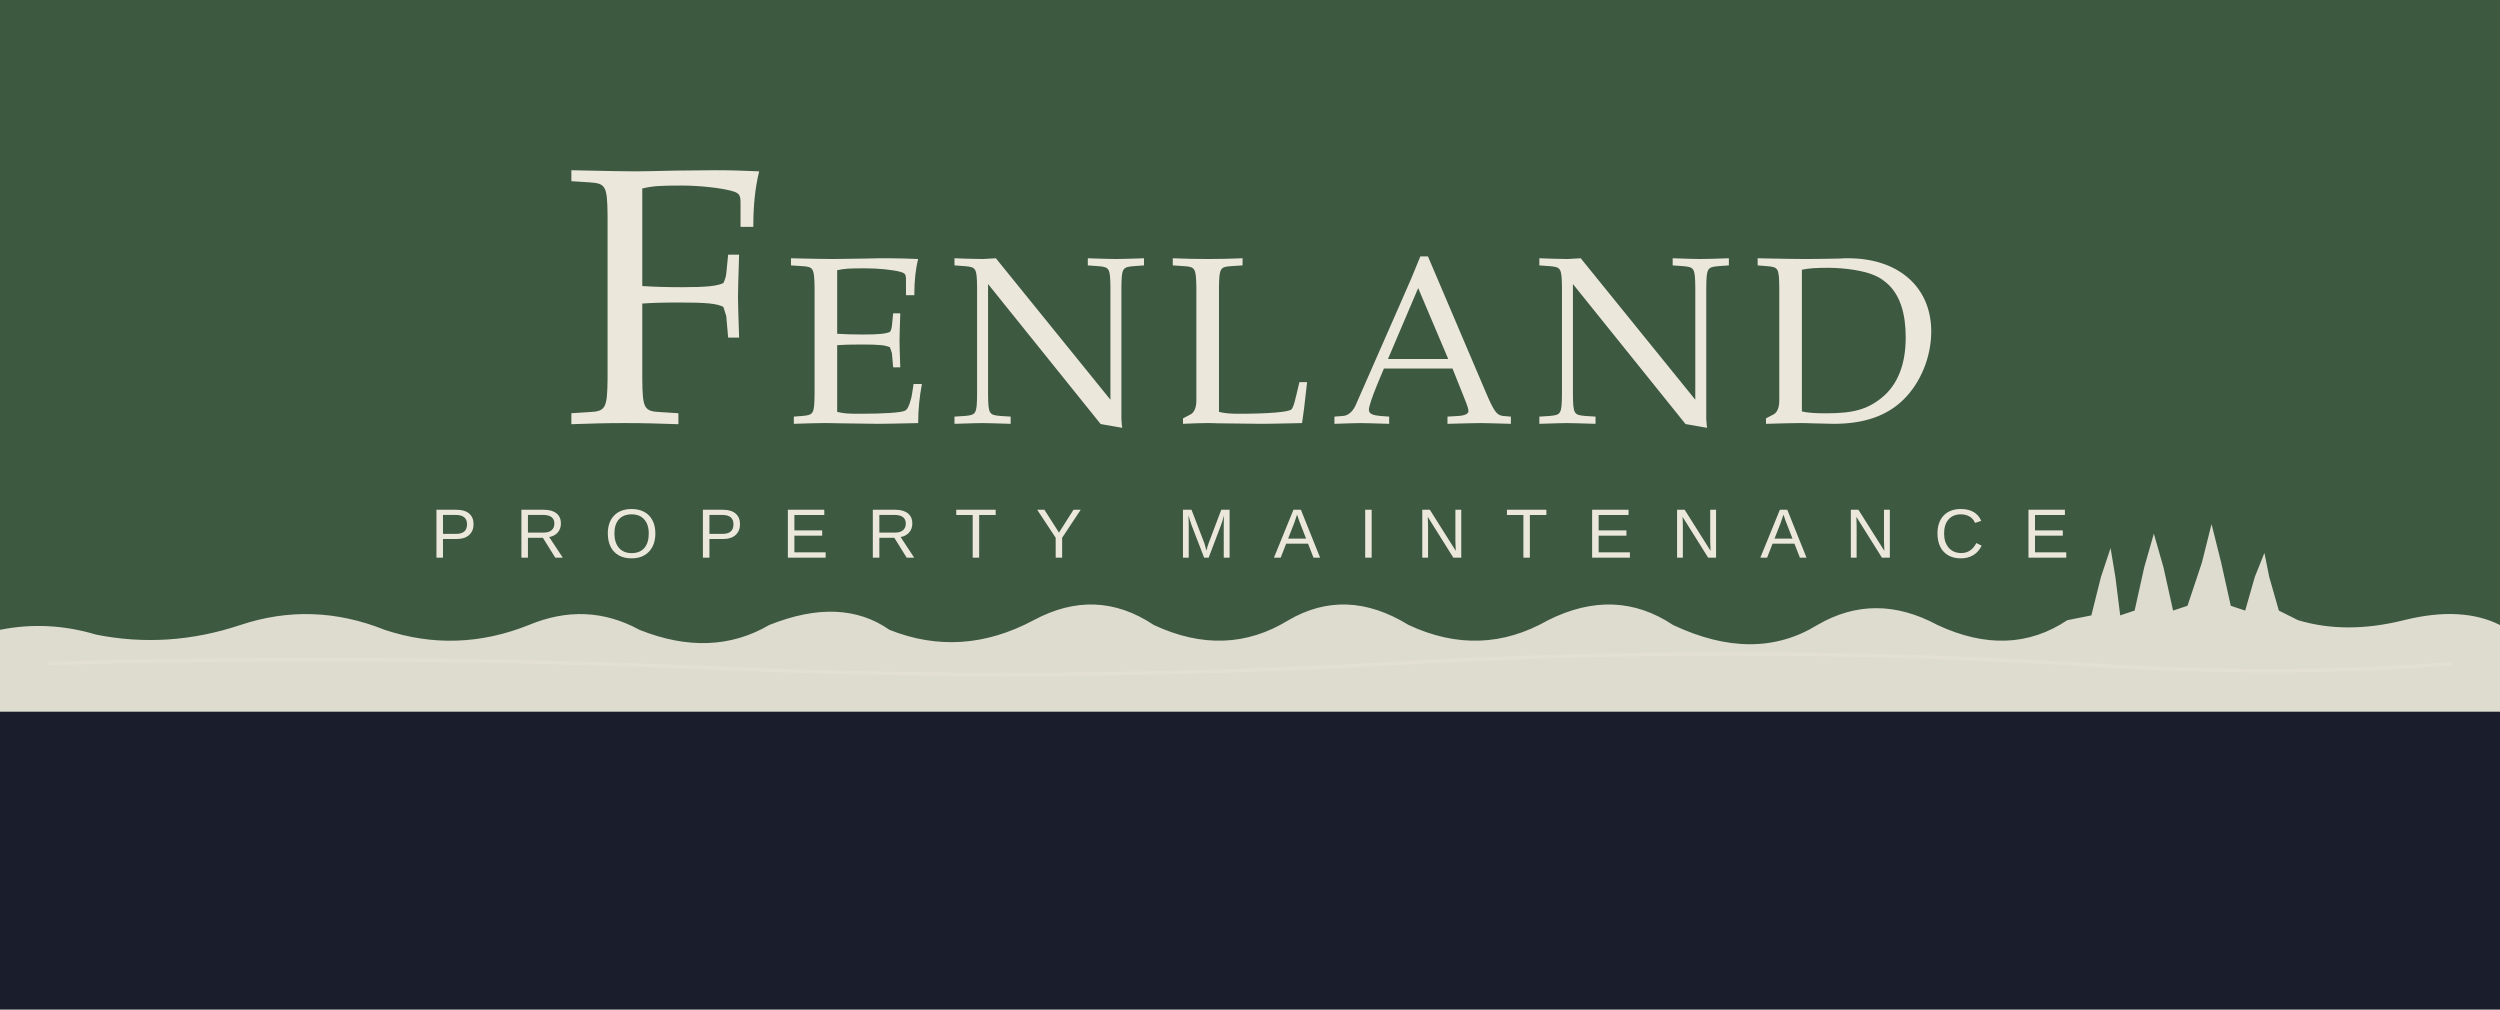
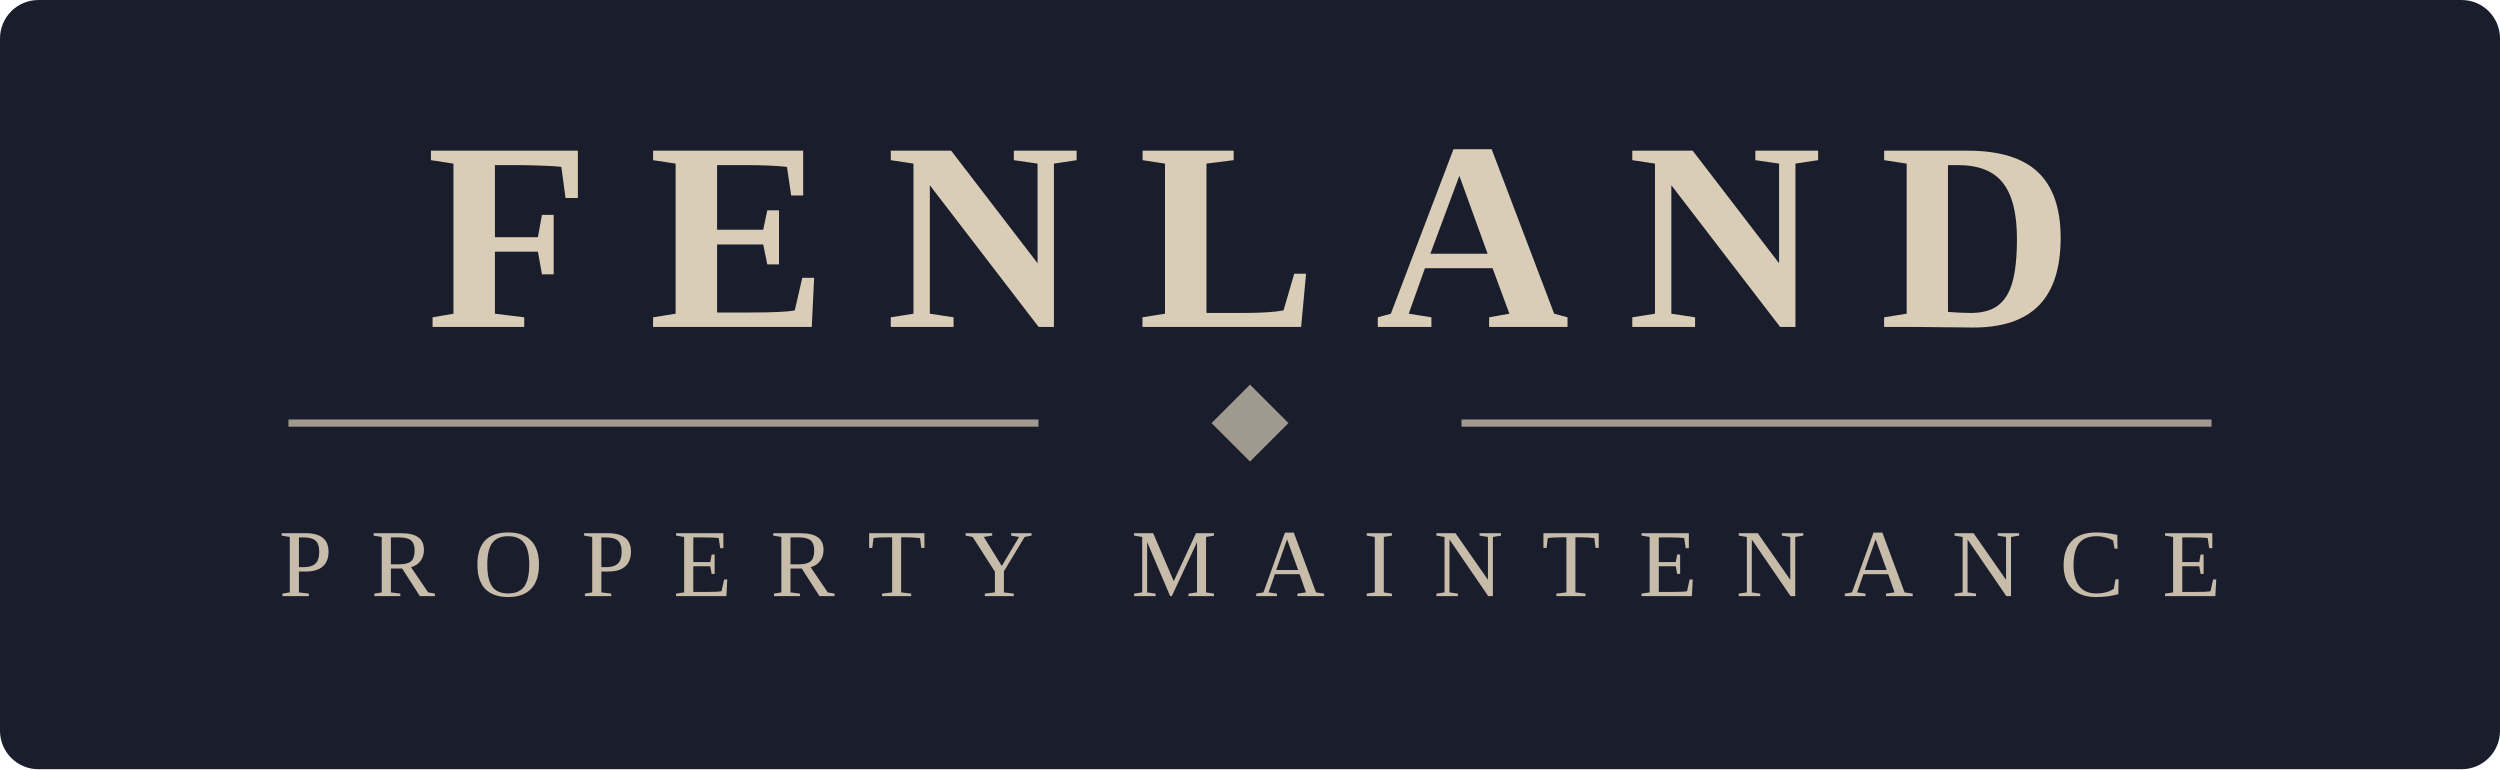
- <svg xmlns="http://www.w3.org/2000/svg" viewBox="0 0 520 210" width="520" height="210">
-   <rect x="0" y="0" width="520" height="148" fill="#3d5940" />
-   <rect x="0" y="148" width="520" height="62" fill="#1a1d2b" />
-   <text x="260" y="88" font-family="Georgia, 'Palatino Linotype', Palatino, serif" font-size="76" font-variant="small-caps" fill="#ebe7da" text-anchor="middle" letter-spacing="4">Fenland</text>
-   <text x="260" y="116" font-family="'Century Gothic', Optima, 'Trebuchet MS', Arial, sans-serif" font-size="14.5" fill="#ebe7da" text-anchor="middle" letter-spacing="8">PROPERTY MAINTENANCE</text>
-   <path d="M0,131        Q10,129 20,132 Q35,135 50,130 Q65,125 80,131        Q95,136 110,130 Q122,125 133,131        Q148,137 160,130 Q175,124 185,131        Q200,137 215,129 Q228,122 240,130        Q255,137 268,129 Q280,122 293,130        Q308,137 322,129 Q336,122 348,130        Q365,138 378,130 Q390,123 403,130        Q418,137 430,129        L435,128 L437,120 L439,114 L440,120 L441,128        L444,127 L446,118 L448,111 L450,118 L452,127        L455,126 L458,117 L460,109 L462,117 L464,126        L467,127 L469,120 L471,115 L472,120 L474,127        L478,129 Q488,132 500,129 Q512,126 520,130        L520,148 L0,148 Z" fill="#ebe7da" opacity="0.92" />
-   <path d="M10,138 Q80,136 150,139 Q220,142 290,138 Q360,134 430,138 Q475,141 510,138" stroke="#ebe7da" stroke-width="0.7" fill="none" opacity="0.4" />
+ <svg xmlns="http://www.w3.org/2000/svg" viewBox="0 0 260 80" width="260" height="80">
+   <rect width="260" height="80" fill="#1a1d2b" rx="4" />
+   <text x="130" y="34" text-anchor="middle" font-family="Georgia, 'Times New Roman', serif" font-size="28" font-weight="700" letter-spacing="6" fill="#d9cdb8">FENLAND</text>
+   <line x1="30" y1="44" x2="108" y2="44" stroke="#d9cdb8" stroke-width="0.75" opacity="0.7" />
+   <polygon points="130,40 134,44 130,48 126,44" fill="#d9cdb8" opacity="0.7" />
+   <line x1="152" y1="44" x2="230" y2="44" stroke="#d9cdb8" stroke-width="0.75" opacity="0.7" />
+   <text x="130" y="62" text-anchor="middle" font-family="Georgia, 'Times New Roman', serif" font-size="10" font-weight="400" letter-spacing="4" fill="#d9cdb8" opacity="0.9">PROPERTY MAINTENANCE</text>
</svg>
